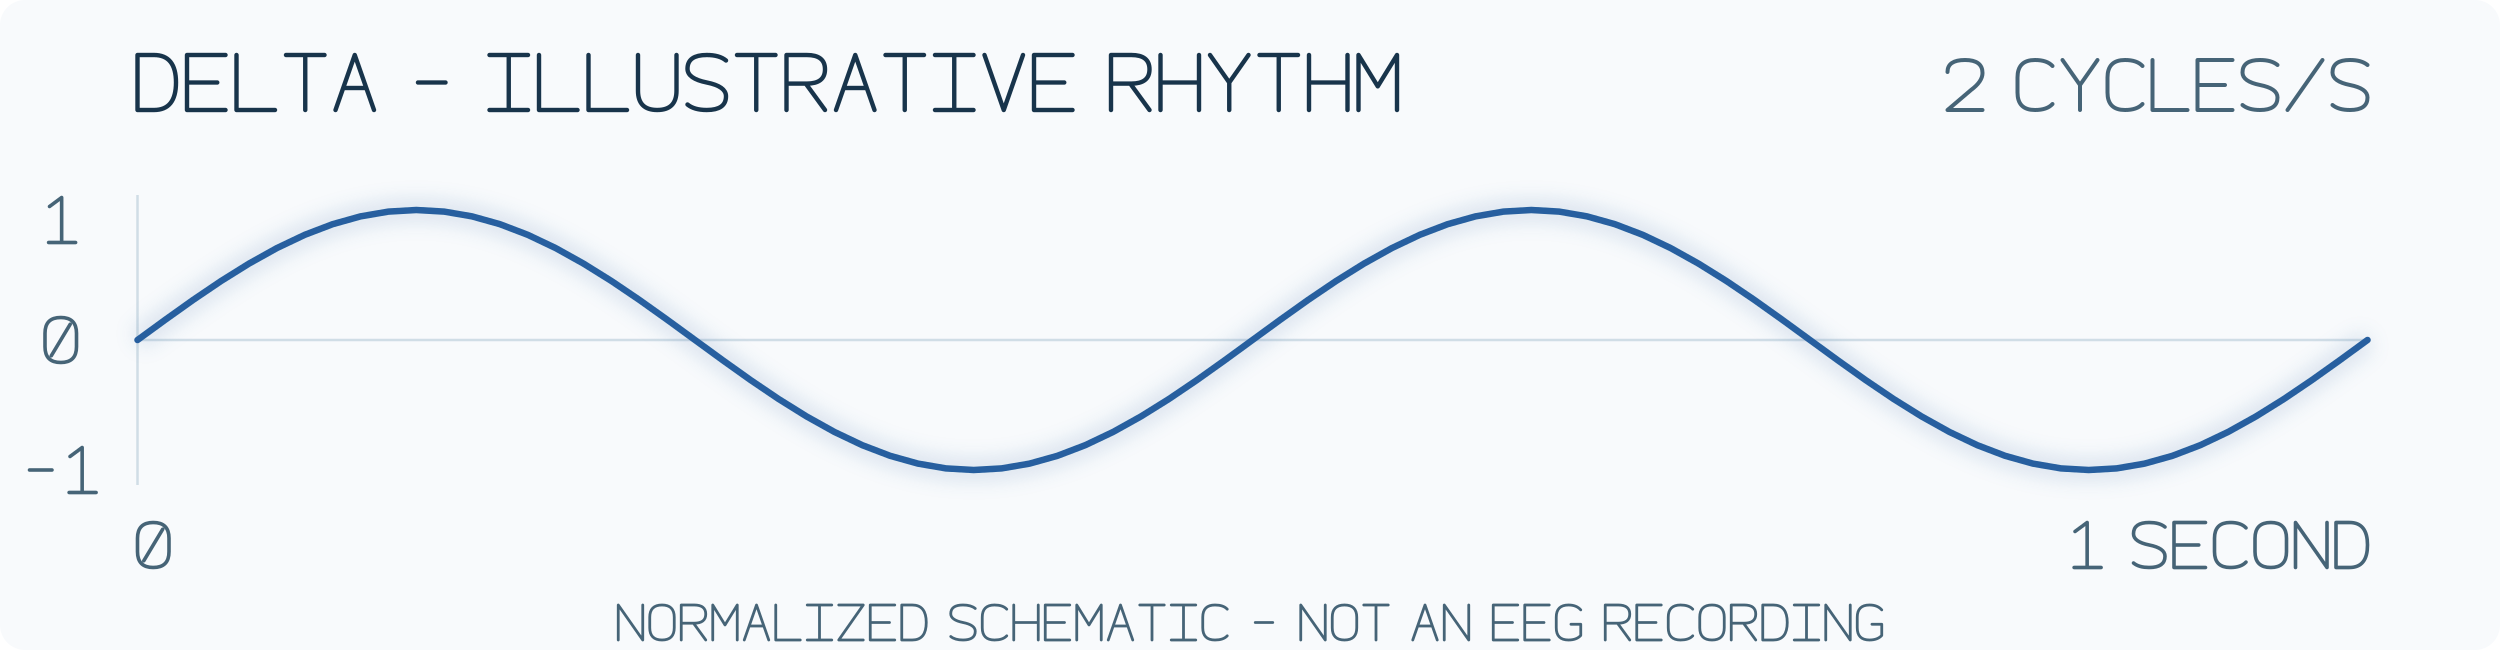
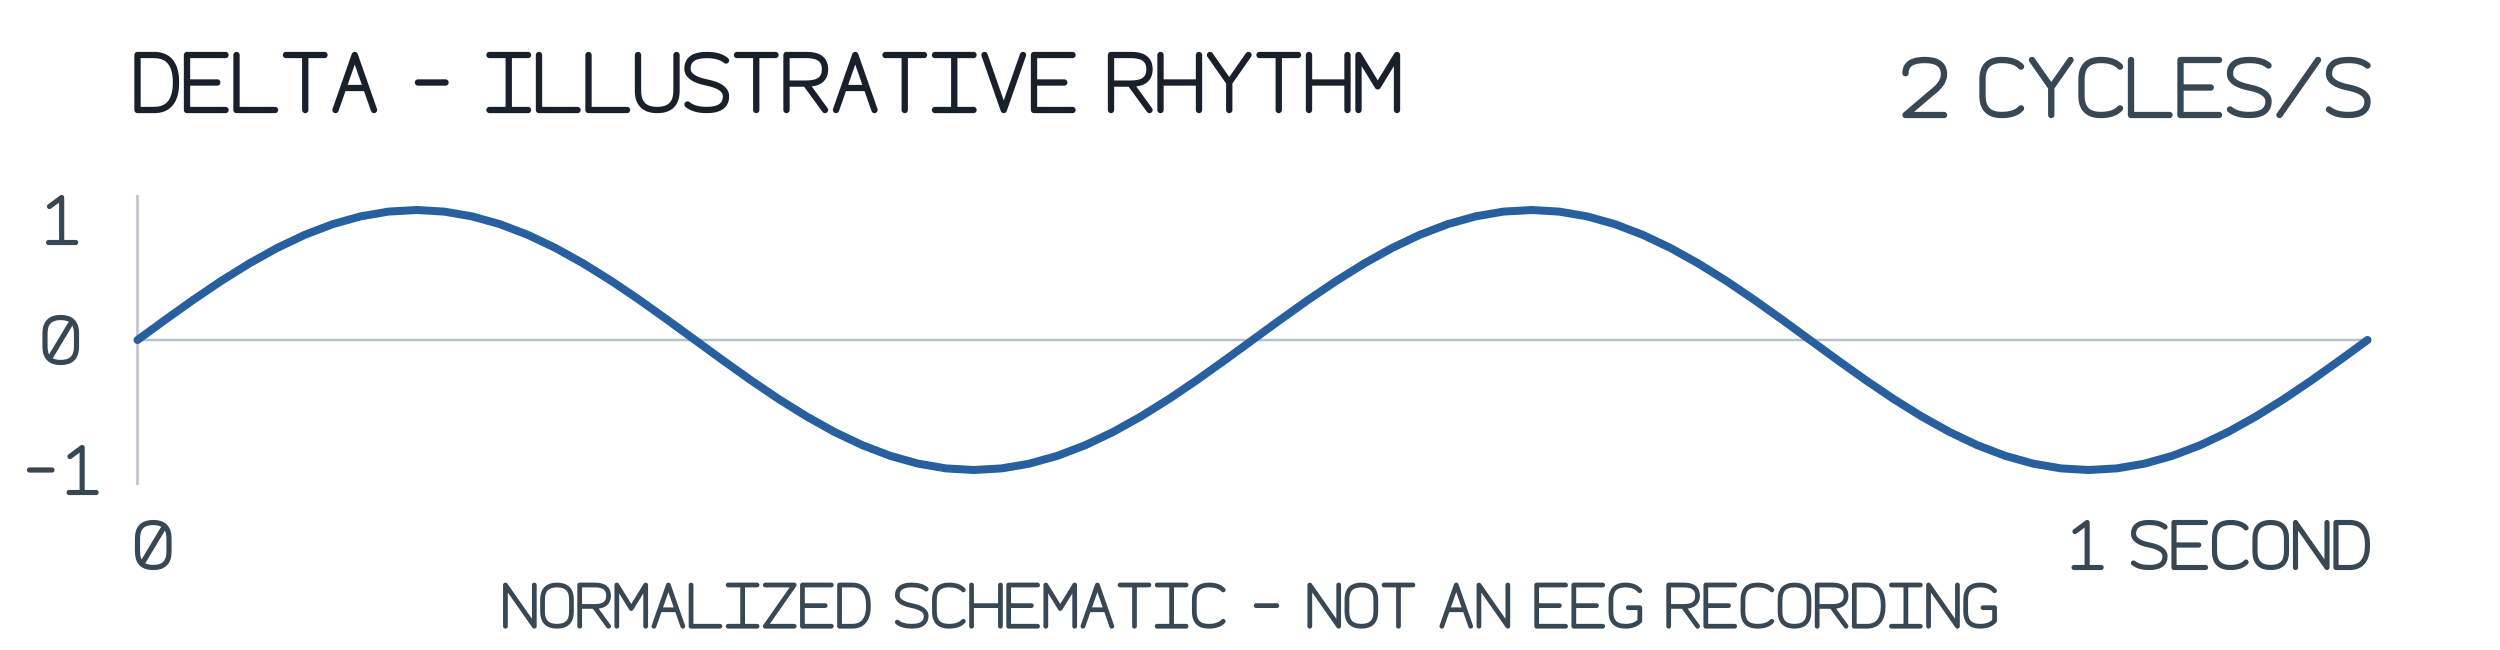
<svg xmlns="http://www.w3.org/2000/svg" xmlns:xlink="http://www.w3.org/1999/xlink" width="1000" height="260" viewBox="0 0 1000 260" role="img" aria-labelledby="title desc">
  <defs>
    <path id="g65" d="M0 10L3.5 0L7 10M1.4 6H5.6" />
    <path id="g66" d="M0 10V0H3.8Q7 0 7 2.5Q7 5 3.8 5H0M3.8 5Q7 5 7 7.5Q7 10 3.8 10H0" />
    <path id="g67" d="M7 1.2Q5.9 0 3.5 0Q0 0 0 3.5V6.5Q0 10 3.5 10Q5.9 10 7 8.8" />
    <path id="g68" d="M0 0V10H3Q7 10 7 5Q7 0 3 0Z" />
    <path id="g69" d="M7 0H0V10H7M0 5H5.5" />
    <path id="g70" d="M7 0H0V10M0 5H5.5" />
    <path id="g71" d="M7 1.4Q5.8 0 3.5 0Q0 0 0 3.5V6.5Q0 10 3.5 10Q5.8 10 7 8.7V5.5H4.2" />
    <path id="g72" d="M0 0V10M7 0V10M0 5H7" />
    <path id="g73" d="M0 0H7M3.5 0V10M0 10H7" />
    <path id="g74" d="M0 0H7V7Q7 10 3.5 10Q0 10 0 7" />
    <path id="g75" d="M0 0V10M7 0L0 6M2.9 3.5L7 10" />
    <path id="g76" d="M0 0V10H7" />
    <path id="g77" d="M0 10V0L3.5 5.7L7 0V10" />
    <path id="g78" d="M0 10V0L7 10V0" />
    <path id="g79" d="M3.5 0Q0 0 0 3.5V6.5Q0 10 3.5 10Q7 10 7 6.5V3.5Q7 0 3.5 0Z" />
    <path id="g80" d="M0 10V0H3.7Q7 0 7 2.6Q7 5.2 3.7 5.2H0" />
    <path id="g81" d="M3.5 0Q0 0 0 3.5V6.5Q0 10 3.5 10Q7 10 7 6.5V3.5Q7 0 3.5 0M4.5 7L8 11" />
    <path id="g82" d="M0 10V0H3.7Q7 0 7 2.6Q7 5.2 3.7 5.2H0M3.5 5.2L7 10" />
    <path id="g83" d="M7 1Q5.8 0 3.5 0Q0 0 0 2.5Q0 4.3 3.5 5Q7 5.7 7 7.5Q7 10 3.5 10Q1.2 10 0 9" />
    <path id="g84" d="M0 0H7M3.5 0V10" />
    <path id="g85" d="M0 0V6.5Q0 10 3.5 10Q7 10 7 6.5V0" />
    <path id="g86" d="M0 0L3.5 10L7 0" />
    <path id="g87" d="M0 0L1.5 10L3.5 4.5L5.5 10L7 0" />
    <path id="g88" d="M0 0L7 10M7 0L0 10" />
    <path id="g89" d="M0 0L3.5 5L7 0M3.5 5V10" />
    <path id="g90" d="M0 0H7L0 10H7" />
    <path id="g48" d="M3.5 0Q0 0 0 3.5V6.5Q0 10 3.5 10Q7 10 7 6.5V3.5Q7 0 3.5 0ZM1.4 8.5L5.6 1.5" />
    <path id="g49" d="M1 2L3.7 0V10M0.8 10H6.8" />
    <path id="g50" d="M0 2.4Q0 0 3.5 0Q7 0 7 2.6Q7 4.3 4.7 6L0 10H7" />
    <path id="g51" d="M0 1Q1.1 0 3.5 0Q7 0 7 2.5Q7 5 3.5 5M2.7 5Q7 5 7 7.5Q7 10 3.5 10Q1.1 10 0 9" />
    <path id="g52" d="M5.5 10V0L0 6.7H7" />
    <path id="g53" d="M7 0H0V4.8H3.5Q7 4.8 7 7.4Q7 10 3.5 10Q1.1 10 0 9" />
    <path id="g54" d="M6.7 1Q5.8 0 3.5 0Q0 0 0 4V6.8Q0 10 3.5 10Q7 10 7 7Q7 4.5 3.5 4.5H0" />
    <path id="g55" d="M0 0H7L2 10" />
    <path id="g56" d="M3.5 0Q0 0 0 2.5Q0 5 3.5 5Q7 5 7 2.5Q7 0 3.5 0ZM3.5 5Q0 5 0 7.5Q0 10 3.5 10Q7 10 7 7.5Q7 5 3.5 5Z" />
    <path id="g57" d="M7 5.5H3.5Q0 5.5 0 2.8Q0 0 3.5 0Q7 0 7 3.3V6Q7 10 3.5 10Q1.2 10 0.3 9" />
    <path id="g45" d="M1 5H6" />
    <path id="g46" d="M3.4 9.5L3.6 9.5" />
    <path id="g44" d="M3.8 9L2.8 11" />
    <path id="g58" d="M3.4 2.3L3.6 2.3M3.4 7.7L3.6 7.7" />
    <path id="g47" d="M0 10L7 0" />
    <path id="g60" d="M6.5 1L0.5 5L6.5 9" />
    <path id="g62" d="M0.5 1L6.5 5L0.5 9" />
    <path id="g40" d="M5.5 0Q1.5 5 5.5 10" />
    <path id="g41" d="M1.5 0Q5.5 5 1.5 10" />
    <path id="g43" d="M0 5H7M3.5 1.5V8.5" />
-     <filter id="wave-glow" x="-20%" y="-100%" width="140%" height="300%">
-       <feGaussianBlur stdDeviation="4" />
-     </filter>
  </defs>
-   <rect width="1000" height="260" rx="10" fill="#f8fafc" />
-   <g data-lettering="DELTA - ILLUSTRATIVE RHYTHM" aria-label="DELTA - ILLUSTRATIVE RHYTHM" transform="translate(55.000 22) scale(2.2)" fill="none" stroke="#18344b" stroke-width=".8" stroke-linecap="round" stroke-linejoin="round">
+   <g data-lettering="DELTA - ILLUSTRATIVE RHYTHM" aria-label="DELTA - ILLUSTRATIVE RHYTHM" transform="translate(55.000 22) scale(2.2)" fill="none" stroke="#18212b" stroke-width="1.15" stroke-linecap="round" stroke-linejoin="round">
    <use xlink:href="#g68" x="0" />
    <use xlink:href="#g69" x="9" />
    <use xlink:href="#g76" x="18" />
    <use xlink:href="#g84" x="27" />
    <use xlink:href="#g65" x="36" />
    <use xlink:href="#g45" x="50" />
    <use xlink:href="#g73" x="64" />
    <use xlink:href="#g76" x="73" />
    <use xlink:href="#g76" x="82" />
    <use xlink:href="#g85" x="91" />
    <use xlink:href="#g83" x="100" />
    <use xlink:href="#g84" x="109" />
    <use xlink:href="#g82" x="118" />
    <use xlink:href="#g65" x="127" />
    <use xlink:href="#g84" x="136" />
    <use xlink:href="#g73" x="145" />
    <use xlink:href="#g86" x="154" />
    <use xlink:href="#g69" x="163" />
    <use xlink:href="#g82" x="177" />
    <use xlink:href="#g72" x="186" />
    <use xlink:href="#g89" x="195" />
    <use xlink:href="#g84" x="204" />
    <use xlink:href="#g72" x="213" />
    <use xlink:href="#g77" x="222" />
  </g>
-   <g data-lettering="2 CYCLES/S" aria-label="2 CYCLES/S" transform="translate(779.000 24) scale(2)" fill="none" stroke="#466477" stroke-width=".8" stroke-linecap="round" stroke-linejoin="round">
+   <g data-lettering="2 CYCLES/S" aria-label="2 CYCLES/S" transform="translate(762.200 24) scale(2.2)" fill="none" stroke="#384754" stroke-width="1.15" stroke-linecap="round" stroke-linejoin="round">
    <use xlink:href="#g50" x="0" />
    <use xlink:href="#g67" x="14" />
    <use xlink:href="#g89" x="23" />
    <use xlink:href="#g67" x="32" />
    <use xlink:href="#g76" x="41" />
    <use xlink:href="#g69" x="50" />
    <use xlink:href="#g83" x="59" />
    <use xlink:href="#g47" x="68" />
    <use xlink:href="#g83" x="77" />
  </g>
-   <path d="M55 78V194 M55 136H947" stroke="#d0dde6" fill="none" />
-   <path d="M55.00 136.00 L66.15 127.87 L77.30 119.93 L88.45 112.39 L99.60 105.44 L110.75 99.23 L121.90 93.93 L133.05 89.67 L144.20 86.55 L155.35 84.64 L166.50 84.00 L177.65 84.64 L188.80 86.55 L199.95 89.67 L211.10 93.93 L222.25 99.23 L233.40 105.44 L244.55 112.39 L255.70 119.93 L266.85 127.87 L278.00 136.00 L289.15 144.13 L300.30 152.07 L311.45 159.61 L322.60 166.56 L333.75 172.77 L344.90 178.07 L356.05 182.33 L367.20 185.45 L378.35 187.36 L389.50 188.00 L400.65 187.36 L411.80 185.45 L422.95 182.33 L434.10 178.07 L445.25 172.77 L456.40 166.56 L467.55 159.61 L478.70 152.07 L489.85 144.13 L501.00 136.00 L512.15 127.87 L523.30 119.93 L534.45 112.39 L545.60 105.44 L556.75 99.23 L567.90 93.93 L579.05 89.67 L590.20 86.55 L601.35 84.64 L612.50 84.00 L623.65 84.64 L634.80 86.55 L645.95 89.67 L657.10 93.93 L668.25 99.23 L679.40 105.44 L690.55 112.39 L701.70 119.93 L712.85 127.87 L724.00 136.00 L735.15 144.13 L746.30 152.07 L757.45 159.61 L768.60 166.56 L779.75 172.77 L790.90 178.07 L802.05 182.33 L813.20 185.45 L824.35 187.36 L835.50 188.00 L846.65 187.36 L857.80 185.45 L868.95 182.33 L880.10 178.07 L891.25 172.77 L902.40 166.56 L913.55 159.61 L924.70 152.07 L935.85 144.13 L947.00 136.00" stroke="#275f9f" stroke-width="8" opacity=".16" fill="none" filter="url(#wave-glow)" />
-   <path data-wave="delta" data-example-hz="2" d="M55.00 136.00 L66.15 127.87 L77.30 119.93 L88.45 112.39 L99.60 105.44 L110.75 99.23 L121.90 93.93 L133.05 89.67 L144.20 86.55 L155.35 84.64 L166.50 84.00 L177.65 84.64 L188.80 86.55 L199.95 89.67 L211.10 93.93 L222.25 99.23 L233.40 105.44 L244.55 112.39 L255.70 119.93 L266.85 127.87 L278.00 136.00 L289.15 144.13 L300.30 152.07 L311.45 159.61 L322.60 166.56 L333.75 172.77 L344.90 178.07 L356.05 182.33 L367.20 185.45 L378.35 187.36 L389.50 188.00 L400.65 187.36 L411.80 185.45 L422.95 182.33 L434.10 178.07 L445.25 172.77 L456.40 166.56 L467.55 159.61 L478.70 152.07 L489.85 144.13 L501.00 136.00 L512.15 127.87 L523.30 119.93 L534.45 112.39 L545.60 105.44 L556.75 99.23 L567.90 93.93 L579.05 89.67 L590.20 86.55 L601.35 84.64 L612.50 84.00 L623.65 84.64 L634.80 86.55 L645.95 89.67 L657.10 93.93 L668.25 99.23 L679.40 105.44 L690.55 112.39 L701.70 119.93 L712.85 127.87 L724.00 136.00 L735.15 144.13 L746.30 152.07 L757.45 159.61 L768.60 166.56 L779.75 172.77 L790.90 178.07 L802.05 182.33 L813.20 185.45 L824.35 187.36 L835.50 188.00 L846.65 187.36 L857.80 185.45 L868.95 182.33 L880.10 178.07 L891.25 172.77 L902.40 166.56 L913.55 159.61 L924.70 152.07 L935.85 144.13 L947.00 136.00" stroke="#275f9f" stroke-width="2.6" stroke-linecap="round" stroke-linejoin="round" fill="none" />
-   <g data-lettering="1" aria-label="1" transform="translate(18.000 79) scale(1.8)" fill="none" stroke="#466477" stroke-width=".8" stroke-linecap="round" stroke-linejoin="round">
+   <path d="M55 78V194 M55 136H947" stroke="#b7c1ca" fill="none" />
+   <path data-wave="delta" data-example-hz="2" d="M55.00 136.00 L66.15 127.87 L77.30 119.93 L88.45 112.39 L99.60 105.44 L110.75 99.23 L121.90 93.93 L133.05 89.67 L144.20 86.55 L155.35 84.64 L166.50 84.00 L177.65 84.64 L188.80 86.55 L199.95 89.67 L211.10 93.93 L222.25 99.23 L233.40 105.44 L244.55 112.39 L255.70 119.93 L266.85 127.87 L278.00 136.00 L289.15 144.13 L300.30 152.07 L311.45 159.61 L322.60 166.56 L333.75 172.77 L344.90 178.07 L356.05 182.33 L367.20 185.45 L378.35 187.36 L389.50 188.00 L400.65 187.36 L411.80 185.45 L422.95 182.33 L434.10 178.07 L445.25 172.77 L456.40 166.56 L467.55 159.61 L478.70 152.07 L489.85 144.13 L501.00 136.00 L512.15 127.87 L523.30 119.93 L534.45 112.39 L545.60 105.44 L556.75 99.23 L567.90 93.93 L579.05 89.67 L590.20 86.55 L601.35 84.64 L612.50 84.00 L623.65 84.64 L634.80 86.55 L645.95 89.67 L657.10 93.93 L668.25 99.23 L679.40 105.44 L690.55 112.39 L701.70 119.93 L712.85 127.87 L724.00 136.00 L735.15 144.13 L746.30 152.07 L757.45 159.61 L768.60 166.56 L779.75 172.77 L790.90 178.07 L802.05 182.33 L813.20 185.45 L824.35 187.36 L835.50 188.00 L846.65 187.36 L857.80 185.45 L868.95 182.33 L880.10 178.07 L891.25 172.77 L902.40 166.56 L913.55 159.61 L924.70 152.07 L935.85 144.13 L947.00 136.00" stroke="#275f9f" stroke-width="3.2" stroke-linecap="round" stroke-linejoin="round" fill="none" />
+   <g data-lettering="1" aria-label="1" transform="translate(18.000 79) scale(1.8)" fill="none" stroke="#384754" stroke-width="1.15" stroke-linecap="round" stroke-linejoin="round">
    <use xlink:href="#g49" x="0" />
  </g>
-   <g data-lettering="0" aria-label="0" transform="translate(18.000 127) scale(1.8)" fill="none" stroke="#466477" stroke-width=".8" stroke-linecap="round" stroke-linejoin="round">
+   <g data-lettering="0" aria-label="0" transform="translate(18.000 127) scale(1.8)" fill="none" stroke="#384754" stroke-width="1.15" stroke-linecap="round" stroke-linejoin="round">
    <use xlink:href="#g48" x="0" />
  </g>
-   <g data-lettering="-1" aria-label="-1" transform="translate(10.000 179) scale(1.8)" fill="none" stroke="#466477" stroke-width=".8" stroke-linecap="round" stroke-linejoin="round">
+   <g data-lettering="-1" aria-label="-1" transform="translate(10.000 179) scale(1.8)" fill="none" stroke="#384754" stroke-width="1.15" stroke-linecap="round" stroke-linejoin="round">
    <use xlink:href="#g45" x="0" />
    <use xlink:href="#g49" x="9" />
  </g>
-   <g data-lettering="0" aria-label="0" transform="translate(55.000 209) scale(1.8)" fill="none" stroke="#466477" stroke-width=".8" stroke-linecap="round" stroke-linejoin="round">
+   <g data-lettering="0" aria-label="0" transform="translate(55.000 209) scale(1.8)" fill="none" stroke="#384754" stroke-width="1.15" stroke-linecap="round" stroke-linejoin="round">
    <use xlink:href="#g48" x="0" />
  </g>
-   <g data-lettering="1 SECOND" aria-label="1 SECOND" transform="translate(828.200 209) scale(1.8)" fill="none" stroke="#466477" stroke-width=".8" stroke-linecap="round" stroke-linejoin="round">
+   <g data-lettering="1 SECOND" aria-label="1 SECOND" transform="translate(828.200 209) scale(1.8)" fill="none" stroke="#384754" stroke-width="1.15" stroke-linecap="round" stroke-linejoin="round">
    <use xlink:href="#g49" x="0" />
    <use xlink:href="#g83" x="14" />
    <use xlink:href="#g69" x="23" />
    <use xlink:href="#g67" x="32" />
    <use xlink:href="#g79" x="41" />
    <use xlink:href="#g78" x="50" />
    <use xlink:href="#g68" x="59" />
  </g>
-   <g data-lettering="NORMALIZED SCHEMATIC - NOT AN EEG RECORDING" aria-label="NORMALIZED SCHEMATIC - NOT AN EEG RECORDING" transform="translate(247.300 242) scale(1.4)" fill="none" stroke="#466477" stroke-width=".8" stroke-linecap="round" stroke-linejoin="round">
+   <g data-lettering="NORMALIZED SCHEMATIC - NOT AN EEG RECORDING" aria-label="NORMALIZED SCHEMATIC - NOT AN EEG RECORDING" transform="translate(202.175 234) scale(1.65)" fill="none" stroke="#384754" stroke-width="1.15" stroke-linecap="round" stroke-linejoin="round">
    <use xlink:href="#g78" x="0" />
    <use xlink:href="#g79" x="9" />
    <use xlink:href="#g82" x="18" />
    <use xlink:href="#g77" x="27" />
    <use xlink:href="#g65" x="36" />
    <use xlink:href="#g76" x="45" />
    <use xlink:href="#g73" x="54" />
    <use xlink:href="#g90" x="63" />
    <use xlink:href="#g69" x="72" />
    <use xlink:href="#g68" x="81" />
    <use xlink:href="#g83" x="95" />
    <use xlink:href="#g67" x="104" />
    <use xlink:href="#g72" x="113" />
    <use xlink:href="#g69" x="122" />
    <use xlink:href="#g77" x="131" />
    <use xlink:href="#g65" x="140" />
    <use xlink:href="#g84" x="149" />
    <use xlink:href="#g73" x="158" />
    <use xlink:href="#g67" x="167" />
    <use xlink:href="#g45" x="181" />
    <use xlink:href="#g78" x="195" />
    <use xlink:href="#g79" x="204" />
    <use xlink:href="#g84" x="213" />
    <use xlink:href="#g65" x="227" />
    <use xlink:href="#g78" x="236" />
    <use xlink:href="#g69" x="250" />
    <use xlink:href="#g69" x="259" />
    <use xlink:href="#g71" x="268" />
    <use xlink:href="#g82" x="282" />
    <use xlink:href="#g69" x="291" />
    <use xlink:href="#g67" x="300" />
    <use xlink:href="#g79" x="309" />
    <use xlink:href="#g82" x="318" />
    <use xlink:href="#g68" x="327" />
    <use xlink:href="#g73" x="336" />
    <use xlink:href="#g78" x="345" />
    <use xlink:href="#g71" x="354" />
  </g>
</svg>
